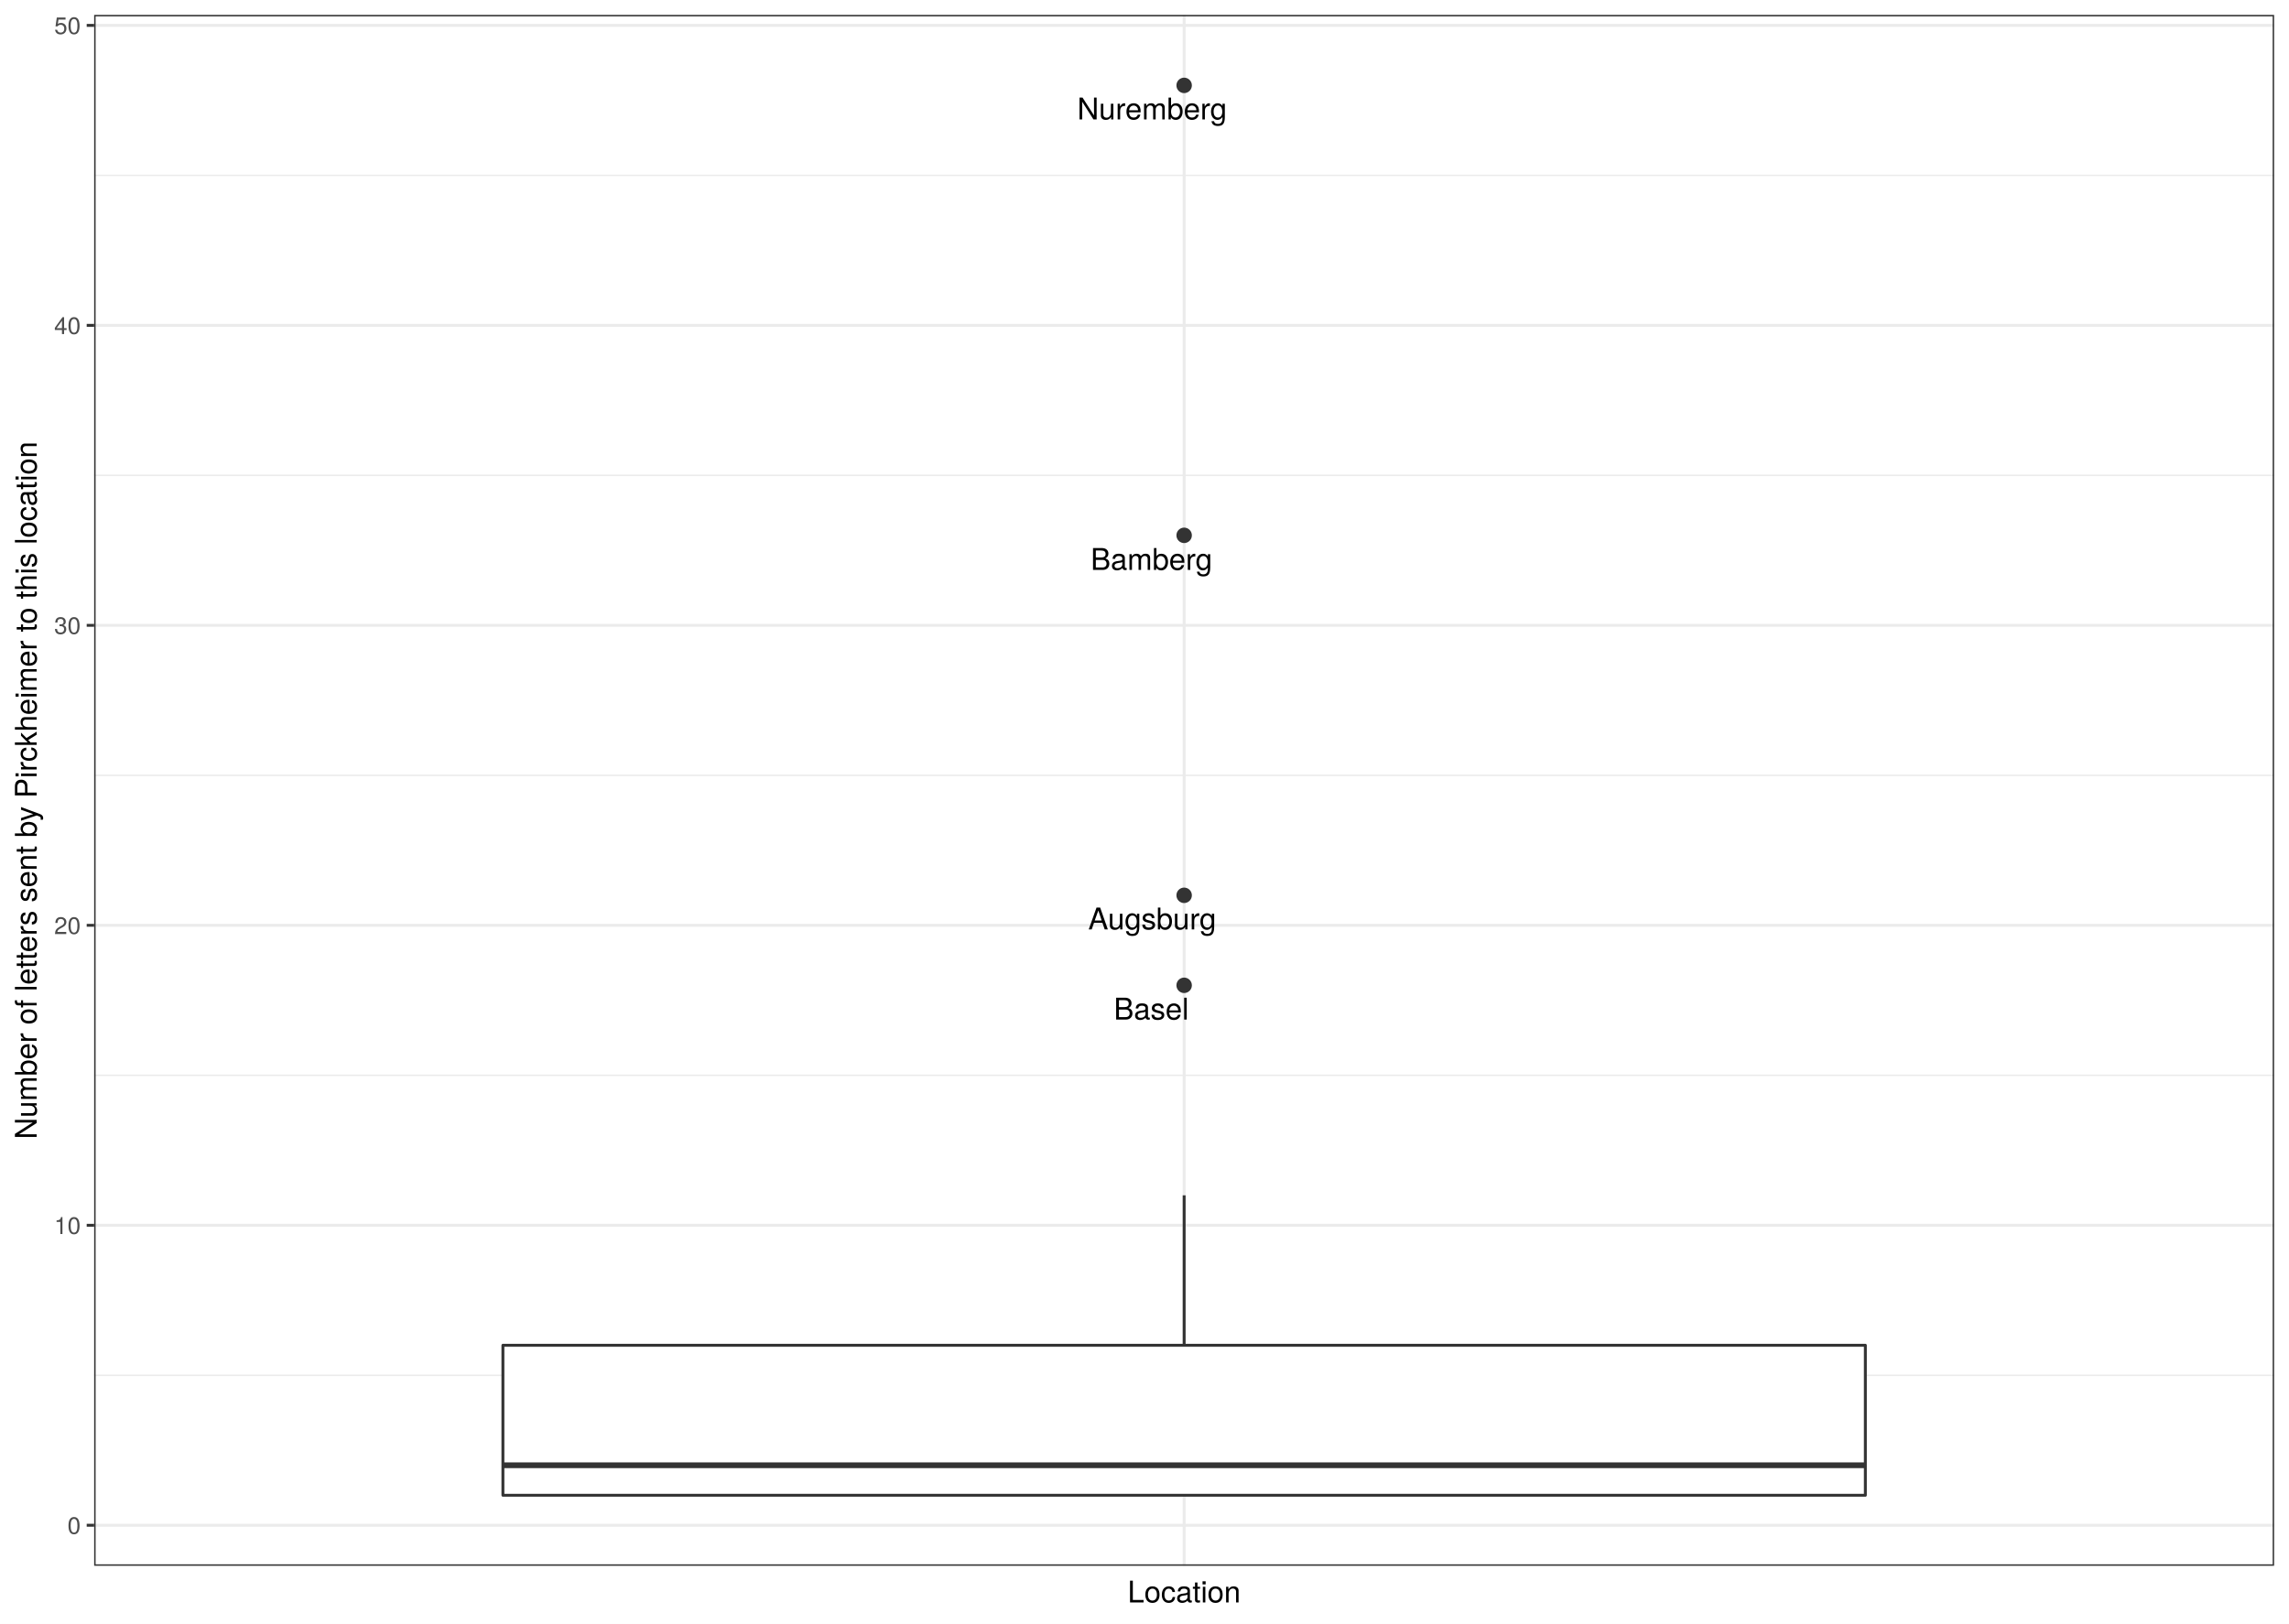
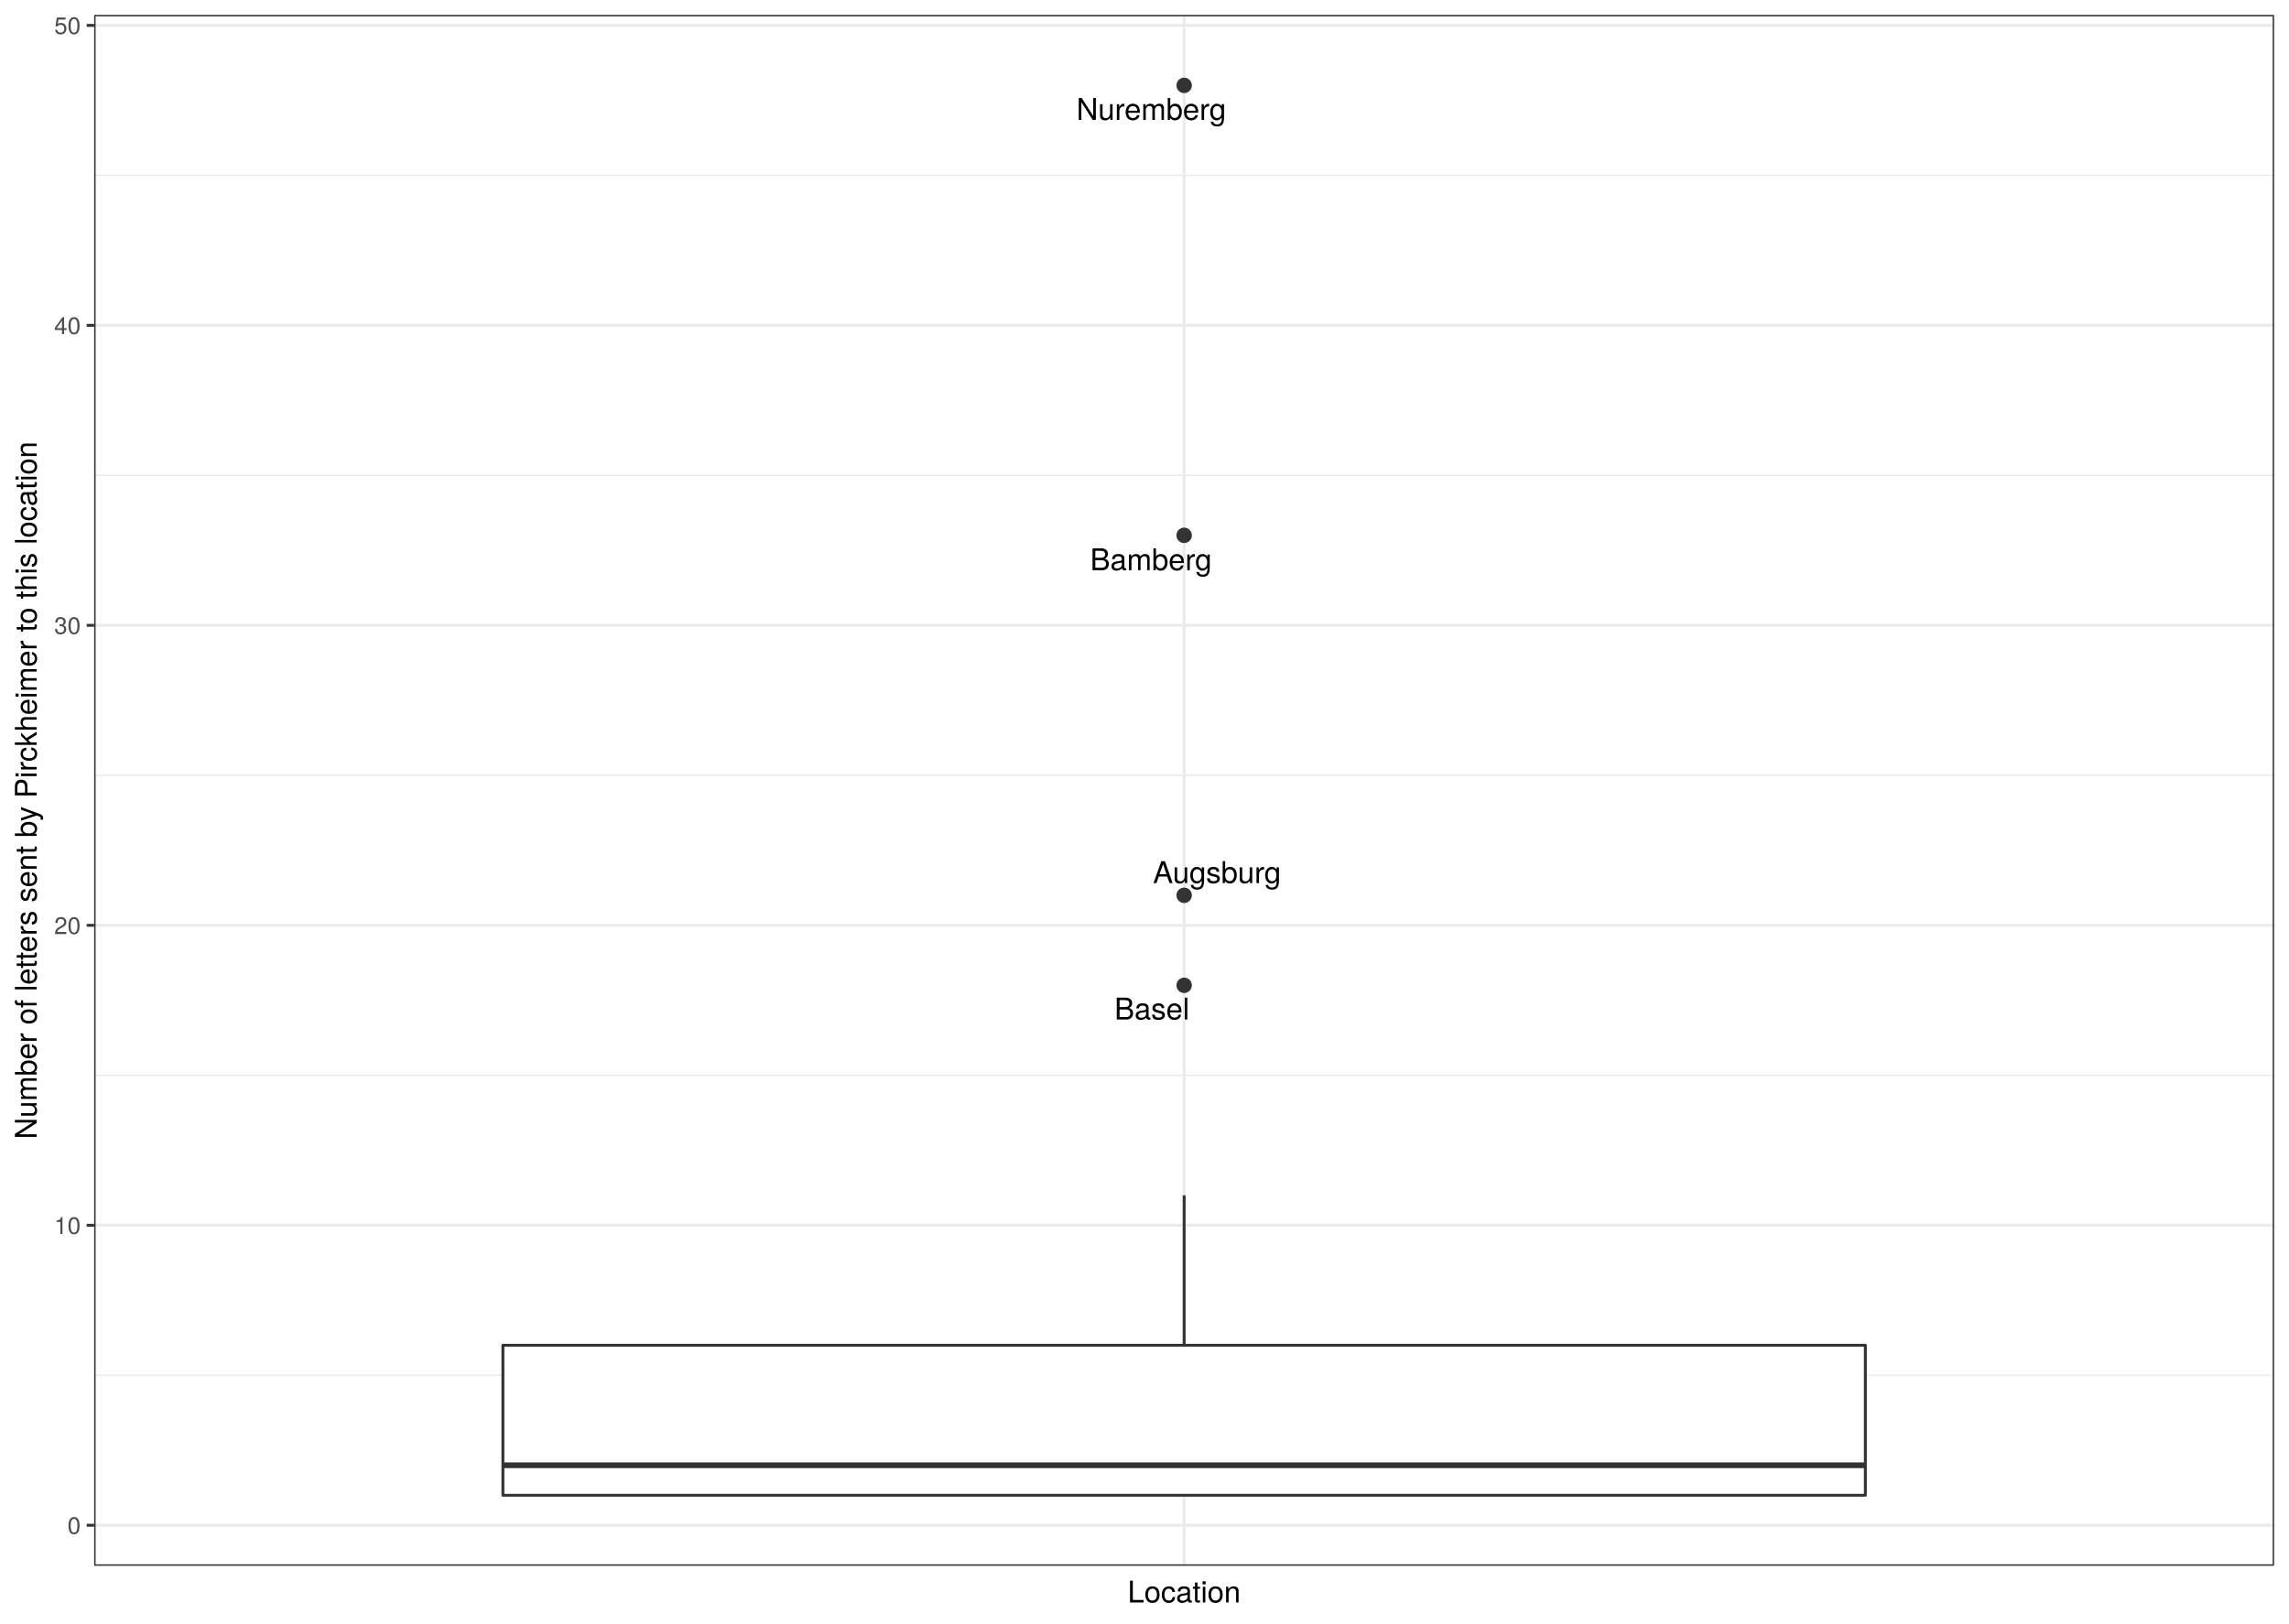
<svg xmlns="http://www.w3.org/2000/svg" class="svglite" width="842.40pt" height="597.60pt" viewBox="0 0 842.40 597.60">
  <defs>
    <style type="text/css">
    .svglite line, .svglite polyline, .svglite polygon, .svglite path, .svglite rect, .svglite circle {
      fill: none;
      stroke: #000000;
      stroke-linecap: round;
      stroke-linejoin: round;
      stroke-miterlimit: 10.00;
    }
    .svglite text {
      white-space: pre;
    }
  </style>
  </defs>
  <rect width="100%" height="100%" style="stroke: none; fill: #FFFFFF;" />
  <defs>
    <clipPath id="cpMC4wMHw4NDIuNDB8MC4wMHw1OTcuNjA=">
      <rect x="0.00" y="0.00" width="842.40" height="597.60" />
    </clipPath>
  </defs>
  <g clip-path="url(#cpMC4wMHw4NDIuNDB8MC4wMHw1OTcuNjA=)">
    <rect x="0" y="-0" width="842.40" height="597.60" style="stroke-width: 1.07; stroke: #FFFFFF; fill: #FFFFFF;" />
  </g>
  <defs>
    <clipPath id="cpMzQuNjV8ODM2LjkyfDUuNDh8NTc2LjMz">
      <rect x="34.65" y="5.48" width="802.27" height="570.85" />
    </clipPath>
  </defs>
  <g clip-path="url(#cpMzQuNjV8ODM2LjkyfDUuNDh8NTc2LjMz)">
    <rect x="34.65" y="5.48" width="802.27" height="570.85" style="stroke-width: 1.07; stroke: none; fill: #FFFFFF;" />
    <polyline points="34.65,506.22 836.92,506.22 " style="stroke-width: 0.53; stroke: #EBEBEB; stroke-linecap: butt;" />
    <polyline points="34.65,395.80 836.92,395.80 " style="stroke-width: 0.53; stroke: #EBEBEB; stroke-linecap: butt;" />
    <polyline points="34.65,285.38 836.92,285.38 " style="stroke-width: 0.53; stroke: #EBEBEB; stroke-linecap: butt;" />
    <polyline points="34.65,174.97 836.92,174.97 " style="stroke-width: 0.53; stroke: #EBEBEB; stroke-linecap: butt;" />
    <polyline points="34.65,64.55 836.92,64.55 " style="stroke-width: 0.53; stroke: #EBEBEB; stroke-linecap: butt;" />
    <polyline points="34.65,561.42 836.92,561.42 " style="stroke-width: 1.07; stroke: #EBEBEB; stroke-linecap: butt;" />
    <polyline points="34.65,451.01 836.92,451.01 " style="stroke-width: 1.07; stroke: #EBEBEB; stroke-linecap: butt;" />
    <polyline points="34.65,340.59 836.92,340.59 " style="stroke-width: 1.07; stroke: #EBEBEB; stroke-linecap: butt;" />
    <polyline points="34.65,230.18 836.92,230.18 " style="stroke-width: 1.07; stroke: #EBEBEB; stroke-linecap: butt;" />
    <polyline points="34.65,119.76 836.92,119.76 " style="stroke-width: 1.07; stroke: #EBEBEB; stroke-linecap: butt;" />
    <polyline points="34.65,9.34 836.92,9.34 " style="stroke-width: 1.07; stroke: #EBEBEB; stroke-linecap: butt;" />
    <polyline points="435.79,576.33 435.79,5.48 " style="stroke-width: 1.07; stroke: #EBEBEB; stroke-linecap: butt;" />
    <circle cx="435.79" cy="31.43" r="2.49" style="stroke-width: 0.71; stroke: #333333; fill: #333333;" />
    <circle cx="435.79" cy="197.05" r="2.49" style="stroke-width: 0.71; stroke: #333333; fill: #333333;" />
    <circle cx="435.79" cy="329.55" r="2.49" style="stroke-width: 0.71; stroke: #333333; fill: #333333;" />
    <circle cx="435.79" cy="362.68" r="2.49" style="stroke-width: 0.71; stroke: #333333; fill: #333333;" />
    <line x1="435.79" y1="495.17" x2="435.79" y2="439.97" style="stroke-width: 1.07; stroke: #333333; stroke-linecap: butt;" />
    <line x1="435.79" y1="550.38" x2="435.79" y2="550.38" style="stroke-width: 1.07; stroke: #333333; stroke-linecap: butt;" />
    <polygon points="185.08,495.17 185.08,550.38 686.49,550.38 686.49,495.17 185.08,495.17 " style="stroke-width: 1.07; stroke: #333333; fill: #FFFFFF;" />
    <line x1="185.08" y1="539.34" x2="686.49" y2="539.34" style="stroke-width: 2.13; stroke: #333333; stroke-linecap: butt;" />
-     <text x="423.97" y="43.96" text-anchor="middle" style="font-size: 11.04px; font-family: &quot;TeX Gyre Heros&quot;;" textLength="62.19px" lengthAdjust="spacingAndGlyphs">Nuremberg</text>
-     <text x="423.75" y="209.77" text-anchor="middle" style="font-size: 11.04px; font-family: &quot;TeX Gyre Heros&quot;;" textLength="50.20px" lengthAdjust="spacingAndGlyphs">Bamberg</text>
-     <text x="424.03" y="342.10" text-anchor="middle" style="font-size: 11.04px; font-family: &quot;TeX Gyre Heros&quot;;" textLength="52.61px" lengthAdjust="spacingAndGlyphs">Augsburg</text>
-     <text x="423.70" y="375.28" text-anchor="middle" style="font-size: 11.04px; font-family: &quot;TeX Gyre Heros&quot;;" textLength="29.93px" lengthAdjust="spacingAndGlyphs">Basel</text>
+     <text x="423.68" y="44.13" text-anchor="middle" style="font-size: 11.04px; font-family: &quot;TeX Gyre Heros&quot;;" textLength="62.19px" lengthAdjust="spacingAndGlyphs">Nuremberg</text>
+     <text x="423.57" y="209.88" text-anchor="middle" style="font-size: 11.04px; font-family: &quot;TeX Gyre Heros&quot;;" textLength="50.20px" lengthAdjust="spacingAndGlyphs">Bamberg</text>
+     <text x="447.87" y="325.05" text-anchor="middle" style="font-size: 11.04px; font-family: &quot;TeX Gyre Heros&quot;;" textLength="52.61px" lengthAdjust="spacingAndGlyphs">Augsburg</text>
+     <text x="423.93" y="375.26" text-anchor="middle" style="font-size: 11.04px; font-family: &quot;TeX Gyre Heros&quot;;" textLength="29.93px" lengthAdjust="spacingAndGlyphs">Basel</text>
    <rect x="34.65" y="5.48" width="802.27" height="570.85" style="stroke-width: 1.07; stroke: #333333;" />
  </g>
  <g clip-path="url(#cpMC4wMHw4NDIuNDB8MC4wMHw1OTcuNjA=)">
    <text x="29.72" y="564.63" text-anchor="end" style="font-size: 8.80px;fill: #4D4D4D; font-family: &quot;TeX Gyre Heros&quot;;" textLength="5.59px" lengthAdjust="spacingAndGlyphs">0</text>
    <text x="29.72" y="454.22" text-anchor="end" style="font-size: 8.80px;fill: #4D4D4D; font-family: &quot;TeX Gyre Heros&quot;;" textLength="11.19px" lengthAdjust="spacingAndGlyphs">10</text>
    <text x="29.72" y="343.80" text-anchor="end" style="font-size: 8.80px;fill: #4D4D4D; font-family: &quot;TeX Gyre Heros&quot;;" textLength="11.19px" lengthAdjust="spacingAndGlyphs">20</text>
    <text x="29.72" y="233.38" text-anchor="end" style="font-size: 8.80px;fill: #4D4D4D; font-family: &quot;TeX Gyre Heros&quot;;" textLength="11.19px" lengthAdjust="spacingAndGlyphs">30</text>
    <text x="29.72" y="122.97" text-anchor="end" style="font-size: 8.80px;fill: #4D4D4D; font-family: &quot;TeX Gyre Heros&quot;;" textLength="11.19px" lengthAdjust="spacingAndGlyphs">40</text>
    <text x="29.72" y="12.55" text-anchor="end" style="font-size: 8.80px;fill: #4D4D4D; font-family: &quot;TeX Gyre Heros&quot;;" textLength="11.19px" lengthAdjust="spacingAndGlyphs">50</text>
    <polyline points="31.91,561.42 34.65,561.42 " style="stroke-width: 1.07; stroke: #333333; stroke-linecap: butt;" />
    <polyline points="31.91,451.01 34.65,451.01 " style="stroke-width: 1.07; stroke: #333333; stroke-linecap: butt;" />
    <polyline points="31.91,340.59 34.65,340.59 " style="stroke-width: 1.07; stroke: #333333; stroke-linecap: butt;" />
    <polyline points="31.91,230.18 34.65,230.18 " style="stroke-width: 1.07; stroke: #333333; stroke-linecap: butt;" />
    <polyline points="31.91,119.76 34.65,119.76 " style="stroke-width: 1.07; stroke: #333333; stroke-linecap: butt;" />
    <polyline points="31.91,9.34 34.65,9.34 " style="stroke-width: 1.07; stroke: #333333; stroke-linecap: butt;" />
    <text x="435.79" y="589.83" text-anchor="middle" style="font-size: 11.00px; font-family: &quot;TeX Gyre Heros&quot;;" textLength="46.53px" lengthAdjust="spacingAndGlyphs">Location</text>
    <text transform="translate(13.50,290.91) rotate(-90)" text-anchor="middle" style="font-size: 11.00px; font-family: &quot;TeX Gyre Heros&quot;;" textLength="295.25px" lengthAdjust="spacingAndGlyphs">Number of letters sent by Pirckheimer to this location</text>
  </g>
</svg>
